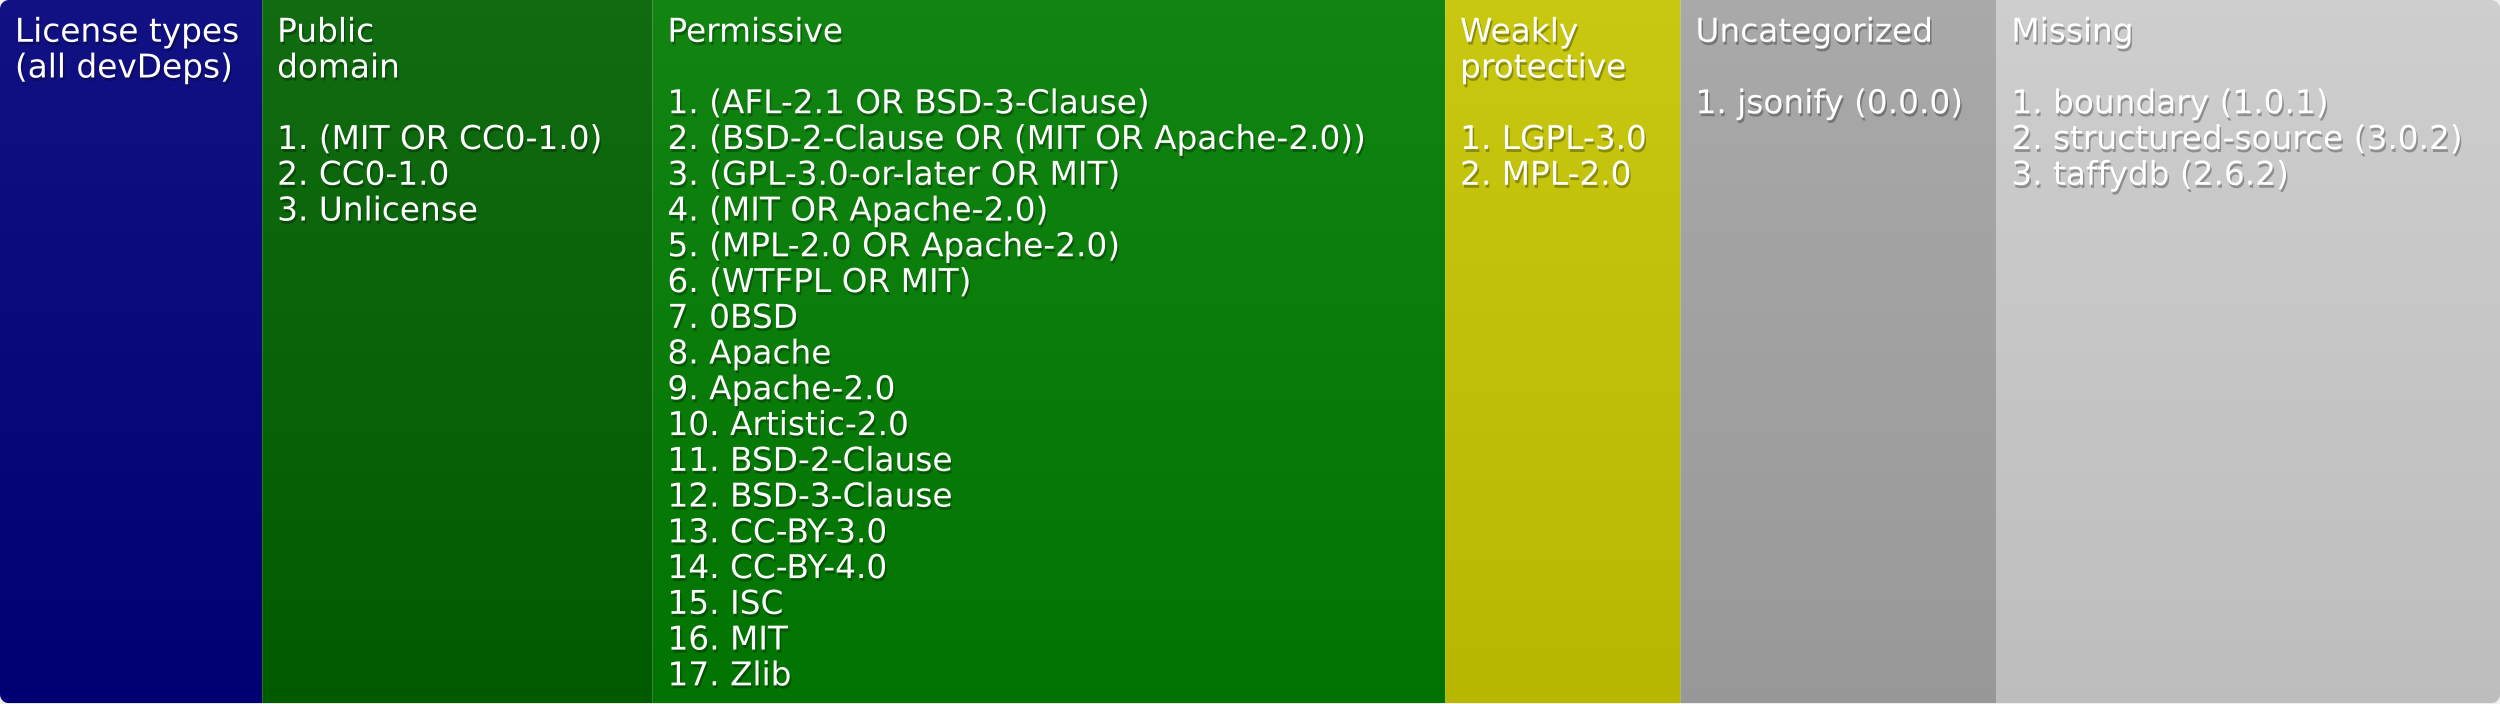
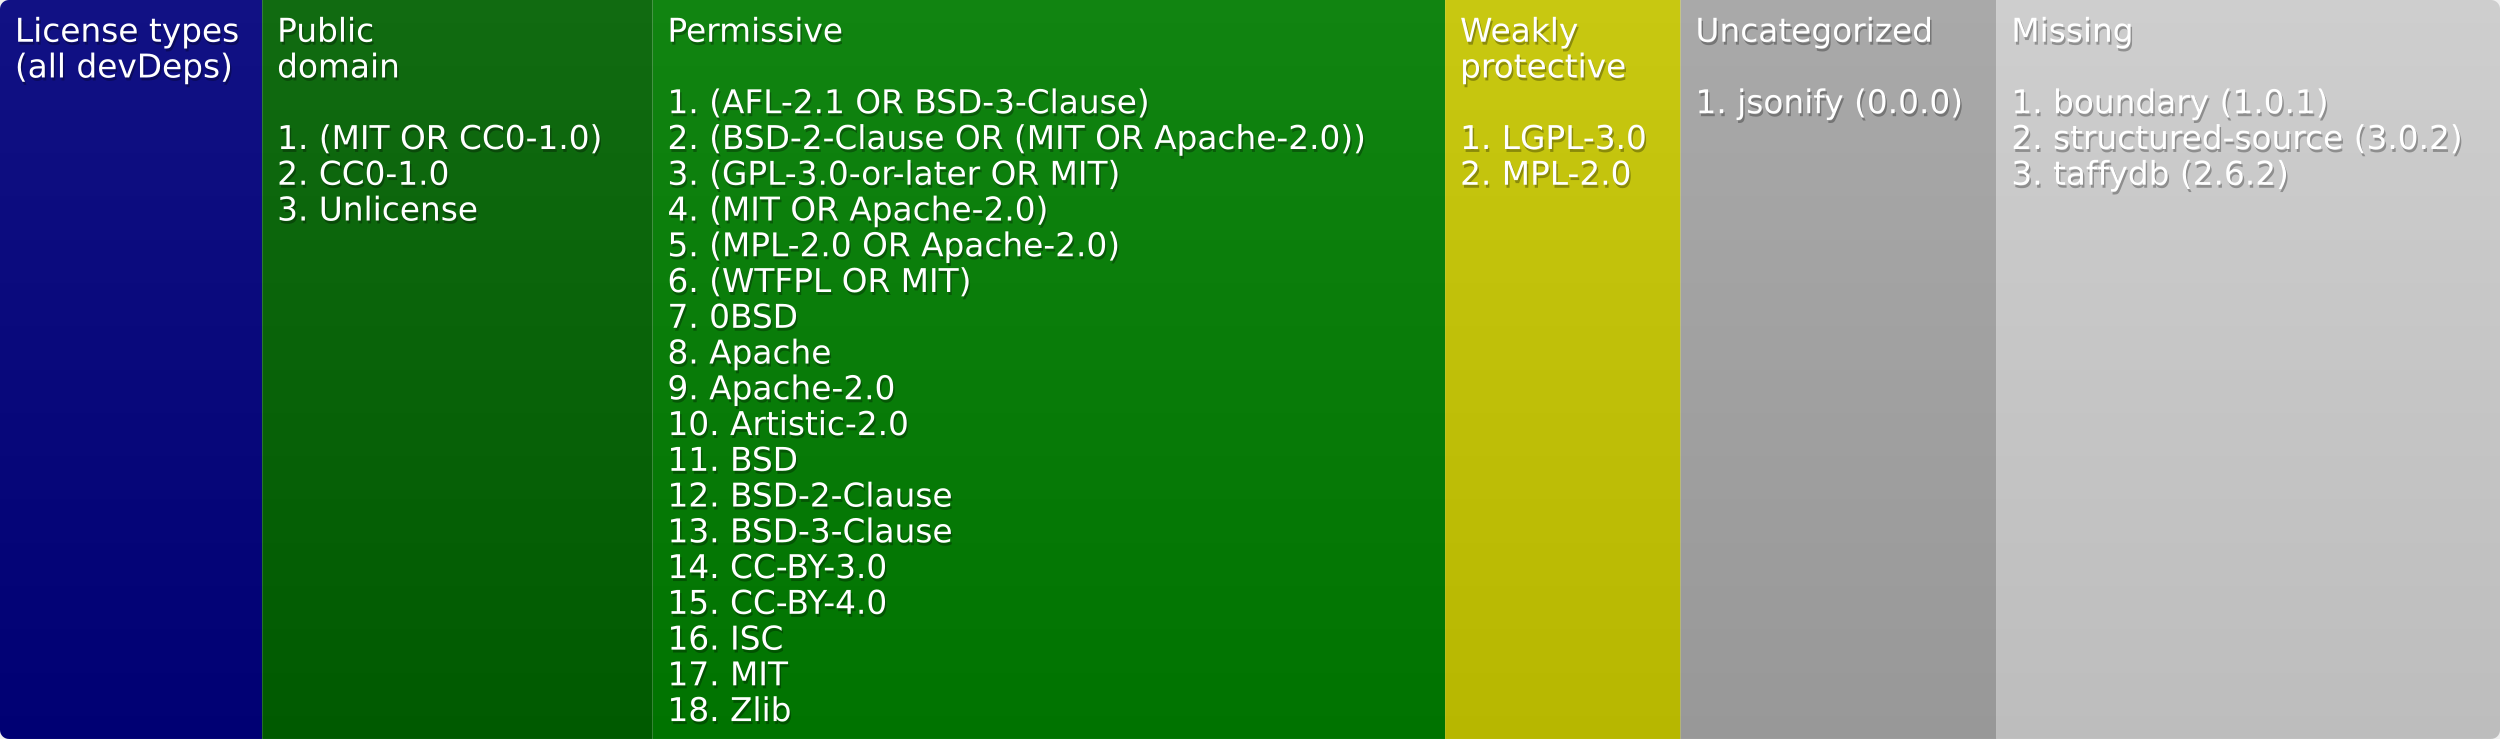
- <svg xmlns="http://www.w3.org/2000/svg" width="839" height="236">
+ <svg xmlns="http://www.w3.org/2000/svg" width="839" height="248">
  <defs>
    <style>text{font-size:11px;font-family:Verdana,DejaVu Sans,Geneva,sans-serif}text.shadow{fill:#010101;fill-opacity:.3}text.high{fill:#fff}</style>
    <linearGradient id="smooth" x2="0" y2="100%">
      <stop offset="0" stop-color="#aaa" stop-opacity=".1" />
      <stop offset="1" stop-opacity=".1" />
    </linearGradient>
    <mask id="round">
      <rect width="100%" height="100%" rx="3" fill="#fff" />
    </mask>
  </defs>
  <g id="bg" mask="url(#round)">
-     <path fill="navy" d="M0 0h88v236H0z" />
-     <path fill="#006400" d="M88 0h131v236H88z" />
-     <path fill="green" d="M219 0h266v236H219z" />
-     <path fill="#cc0" d="M485 0h79v236h-79z" />
-     <path fill="#a9a9a9" d="M564 0h106v236H564z" />
-     <path fill="#d3d3d3" d="M670 0h169v236H670z" />
-     <path fill="url(#smooth)" d="M0 0h839v236H0z" />
+     <path fill="navy" d="M0 0h88v248H0z" />
+     <path fill="#006400" d="M88 0h131v248H88z" />
+     <path fill="green" d="M219 0h266v248H219z" />
+     <path fill="#cc0" d="M485 0h79v248h-79z" />
+     <path fill="#a9a9a9" d="M564 0h106v248H564z" />
+     <path fill="#d3d3d3" d="M670 0h169v248H670z" />
+     <path fill="url(#smooth)" d="M0 0h839v248H0z" />
  </g>
  <g id="fg">
    <text class="shadow" x="5.5" y="15">License types</text>
    <text class="high" x="5" y="14">License types</text>
    <text class="shadow" x="5.5" y="27">(all devDeps)</text>
    <text class="high" x="5" y="26">(all devDeps)</text>
    <text class="shadow" x="93.5" y="15">Public</text>
    <text class="high" x="93" y="14">Public</text>
    <text class="shadow" x="93.5" y="27">domain</text>
    <text class="high" x="93" y="26">domain</text>
    <text class="shadow" x="93.5" y="51">1. (MIT OR CC0-1.0)</text>
    <text class="high" x="93" y="50">1. (MIT OR CC0-1.0)</text>
    <text class="shadow" x="93.5" y="63">2. CC0-1.0</text>
    <text class="high" x="93" y="62">2. CC0-1.0</text>
    <text class="shadow" x="93.5" y="75">3. Unlicense</text>
    <text class="high" x="93" y="74">3. Unlicense</text>
    <text class="shadow" x="224.5" y="15">Permissive</text>
    <text class="high" x="224" y="14">Permissive</text>
    <text class="shadow" x="224.5" y="39">1. (AFL-2.1 OR BSD-3-Clause)</text>
    <text class="high" x="224" y="38">1. (AFL-2.1 OR BSD-3-Clause)</text>
    <text class="shadow" x="224.5" y="51">2. (BSD-2-Clause OR (MIT OR Apache-2.0))</text>
    <text class="high" x="224" y="50">2. (BSD-2-Clause OR (MIT OR Apache-2.0))</text>
    <text class="shadow" x="224.5" y="63">3. (GPL-3.0-or-later OR MIT)</text>
    <text class="high" x="224" y="62">3. (GPL-3.0-or-later OR MIT)</text>
    <text class="shadow" x="224.5" y="75">4. (MIT OR Apache-2.0)</text>
    <text class="high" x="224" y="74">4. (MIT OR Apache-2.0)</text>
    <text class="shadow" x="224.5" y="87">5. (MPL-2.0 OR Apache-2.0)</text>
    <text class="high" x="224" y="86">5. (MPL-2.0 OR Apache-2.0)</text>
    <text class="shadow" x="224.5" y="99">6. (WTFPL OR MIT)</text>
    <text class="high" x="224" y="98">6. (WTFPL OR MIT)</text>
    <text class="shadow" x="224.5" y="111">7. 0BSD</text>
    <text class="high" x="224" y="110">7. 0BSD</text>
    <text class="shadow" x="224.5" y="123">8. Apache</text>
    <text class="high" x="224" y="122">8. Apache</text>
    <text class="shadow" x="224.5" y="135">9. Apache-2.0</text>
    <text class="high" x="224" y="134">9. Apache-2.0</text>
    <text class="shadow" x="224.5" y="147">10. Artistic-2.0</text>
    <text class="high" x="224" y="146">10. Artistic-2.0</text>
-     <text class="shadow" x="224.5" y="159">11. BSD-2-Clause</text>
-     <text class="high" x="224" y="158">11. BSD-2-Clause</text>
-     <text class="shadow" x="224.5" y="171">12. BSD-3-Clause</text>
-     <text class="high" x="224" y="170">12. BSD-3-Clause</text>
-     <text class="shadow" x="224.5" y="183">13. CC-BY-3.0</text>
-     <text class="high" x="224" y="182">13. CC-BY-3.0</text>
-     <text class="shadow" x="224.5" y="195">14. CC-BY-4.0</text>
-     <text class="high" x="224" y="194">14. CC-BY-4.0</text>
-     <text class="shadow" x="224.5" y="207">15. ISC</text>
-     <text class="high" x="224" y="206">15. ISC</text>
-     <text class="shadow" x="224.5" y="219">16. MIT</text>
-     <text class="high" x="224" y="218">16. MIT</text>
-     <text class="shadow" x="224.5" y="231">17. Zlib</text>
-     <text class="high" x="224" y="230">17. Zlib</text>
+     <text class="shadow" x="224.5" y="159">11. BSD</text>
+     <text class="high" x="224" y="158">11. BSD</text>
+     <text class="shadow" x="224.5" y="171">12. BSD-2-Clause</text>
+     <text class="high" x="224" y="170">12. BSD-2-Clause</text>
+     <text class="shadow" x="224.5" y="183">13. BSD-3-Clause</text>
+     <text class="high" x="224" y="182">13. BSD-3-Clause</text>
+     <text class="shadow" x="224.5" y="195">14. CC-BY-3.0</text>
+     <text class="high" x="224" y="194">14. CC-BY-3.0</text>
+     <text class="shadow" x="224.5" y="207">15. CC-BY-4.0</text>
+     <text class="high" x="224" y="206">15. CC-BY-4.0</text>
+     <text class="shadow" x="224.5" y="219">16. ISC</text>
+     <text class="high" x="224" y="218">16. ISC</text>
+     <text class="shadow" x="224.5" y="231">17. MIT</text>
+     <text class="high" x="224" y="230">17. MIT</text>
+     <text class="shadow" x="224.5" y="243">18. Zlib</text>
+     <text class="high" x="224" y="242">18. Zlib</text>
    <text class="shadow" x="490.5" y="15">Weakly</text>
    <text class="high" x="490" y="14">Weakly</text>
    <text class="shadow" x="490.5" y="27">protective</text>
    <text class="high" x="490" y="26">protective</text>
    <text class="shadow" x="490.5" y="51">1. LGPL-3.0</text>
    <text class="high" x="490" y="50">1. LGPL-3.0</text>
    <text class="shadow" x="490.5" y="63">2. MPL-2.0</text>
    <text class="high" x="490" y="62">2. MPL-2.0</text>
    <text class="shadow" x="569.5" y="15">Uncategorized</text>
    <text class="high" x="569" y="14">Uncategorized</text>
    <text class="shadow" x="569.5" y="39">1. jsonify (0.0.0)</text>
    <text class="high" x="569" y="38">1. jsonify (0.0.0)</text>
    <text class="shadow" x="675.5" y="15">Missing</text>
    <text class="high" x="675" y="14">Missing</text>
    <text class="shadow" x="675.5" y="39">1. boundary (1.0.1)</text>
    <text class="high" x="675" y="38">1. boundary (1.0.1)</text>
    <text class="shadow" x="675.5" y="51">2. structured-source (3.0.2)</text>
    <text class="high" x="675" y="50">2. structured-source (3.0.2)</text>
    <text class="shadow" x="675.5" y="63">3. taffydb (2.6.2)</text>
    <text class="high" x="675" y="62">3. taffydb (2.6.2)</text>
  </g>
</svg>
